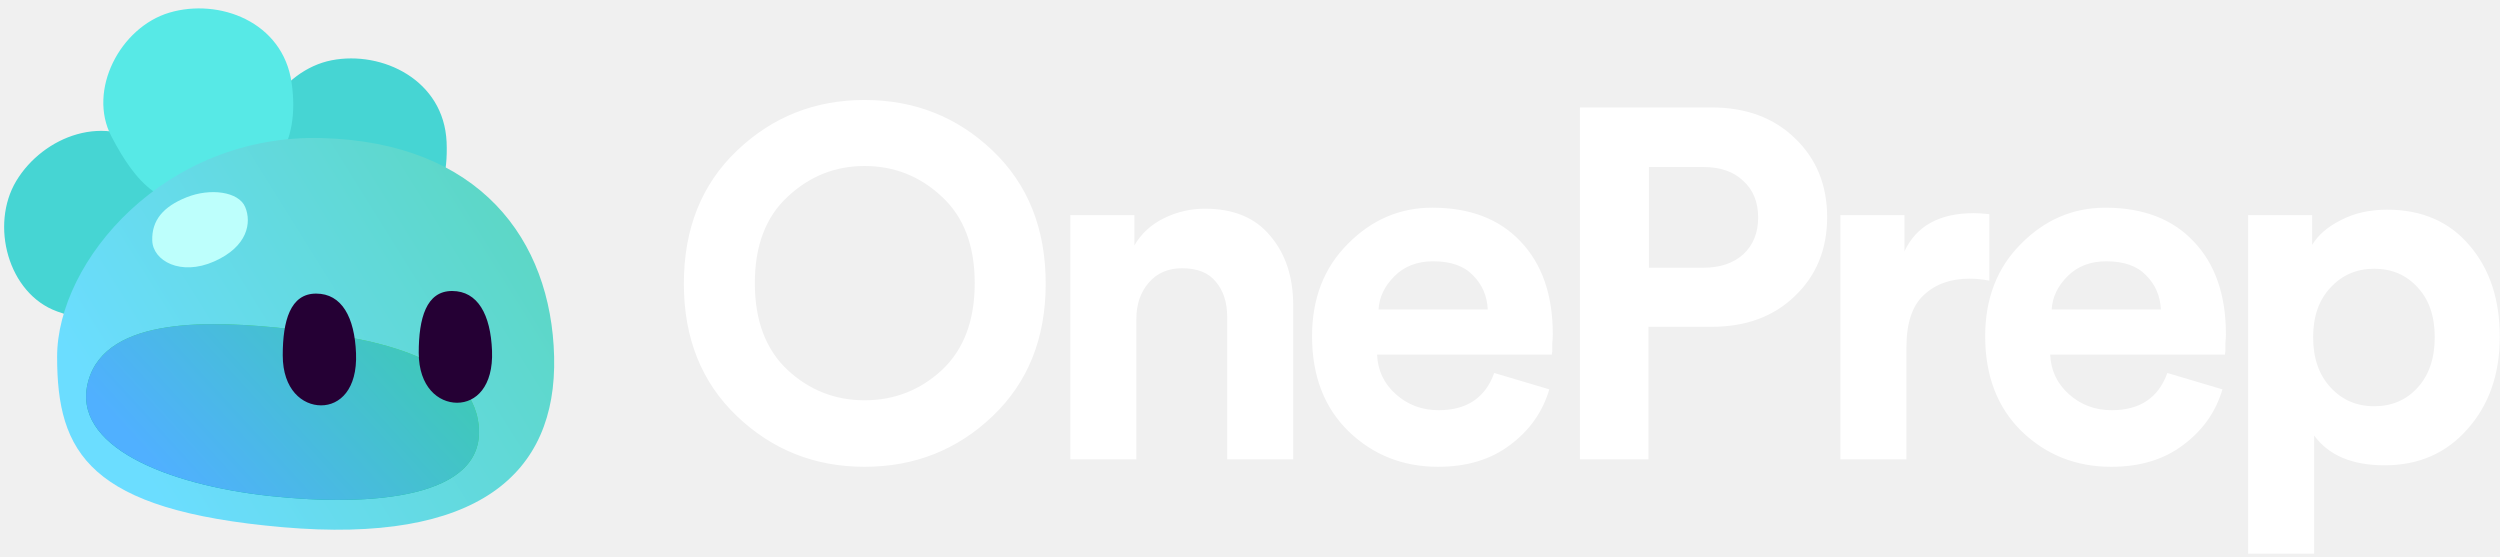
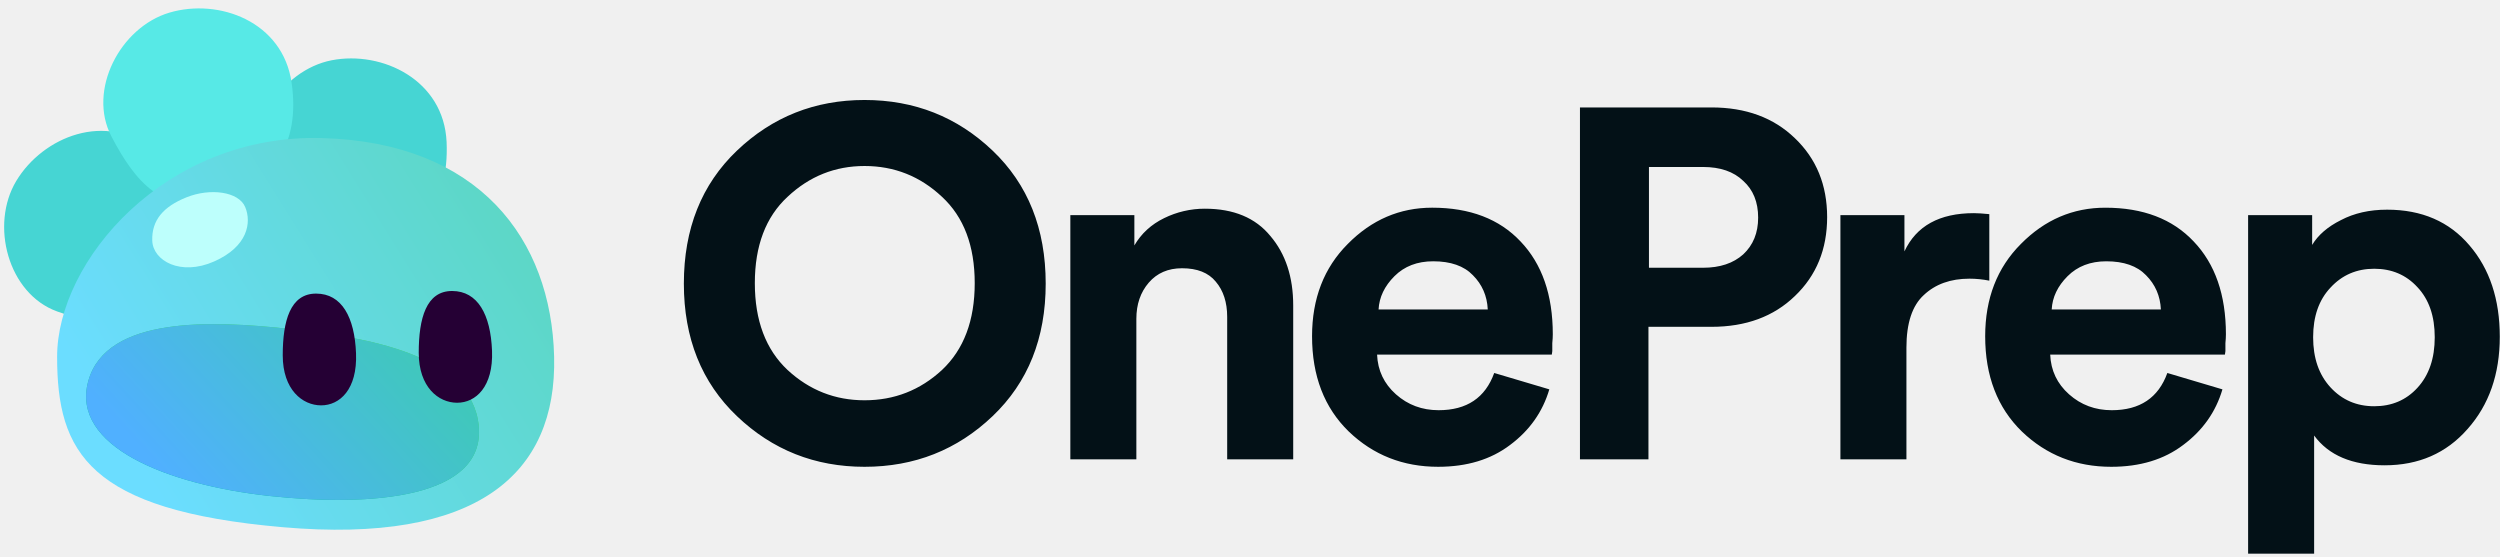
<svg xmlns="http://www.w3.org/2000/svg" width="1150" height="256" viewBox="0 0 1150 256" fill="none">
  <g clip-path="url(#clip0_1842_4186)">
    <path d="M26.201 143.23C48.701 151.39 68.535 154.047 82.131 131.503C95.728 108.959 92.928 87.414 70.871 69.181C48.811 50.948 19.732 62.927 7.517 83.18C-4.701 103.432 3.706 135.071 26.201 143.23ZM120.544 81.823C129.56 103.993 140.873 120.499 166.721 115.489C192.565 110.478 206.681 93.96 205.438 65.369C204.195 36.779 175.815 23.219 152.6 27.717C129.382 32.219 111.527 59.656 120.544 81.823Z" fill="#46D5D3" />
    <path d="M51.257 62.765C62.375 83.956 75.231 99.287 100.474 91.802C125.716 84.313 138.167 66.507 134.16 38.172C130.158 9.834 100.604 -0.918 77.93 5.811C55.255 12.54 40.139 41.569 51.257 62.765Z" fill="#57E9E6" />
    <path d="M148.07 63.508C220.318 65.467 253.598 109.97 254.899 164.104C256.199 218.234 219.412 250.307 130.028 242.513C40.651 234.724 26.274 208.055 26.274 164.104C26.274 120.153 75.813 61.55 148.07 63.508Z" fill="url(#paint0_linear_1842_4186)" />
    <mask id="mask0_1842_4186" style="mask-type:alpha" maskUnits="userSpaceOnUse" x="31" y="66" width="224" height="165">
      <path d="M146.444 66.133C216.986 68.092 254.899 122.413 254.895 164.104C254.895 205.796 232.68 230.676 146.44 230.676C60.205 230.676 31.675 208.055 31.675 164.104C31.675 120.153 75.898 64.175 146.444 66.133Z" fill="#644F9C" />
    </mask>
    <g mask="url(#mask0_1842_4186)">
      <path d="M98.528 120.259C83.058 127.118 70.327 119.946 70.038 110.677C69.75 101.408 74.98 95.082 85.853 90.742C96.727 86.402 109.804 88.105 112.794 95.248C115.785 102.388 113.997 113.4 98.528 120.259Z" fill="#BDFFFC" />
    </g>
    <path d="M132.998 151.284C167.903 155.067 217.1 162.865 220.221 195.954C223.338 229.039 171.118 233.265 124.148 228.165C77.178 223.065 32.227 205.312 40.615 175.234C48.998 145.16 98.101 147.493 133.002 151.28" fill="url(#paint1_linear_1842_4186)" />
    <path d="M132.998 151.284C167.903 155.067 217.1 162.865 220.221 195.954C223.338 229.039 171.118 233.265 124.148 228.165C77.178 223.065 32.227 205.312 40.615 175.234C48.998 145.16 98.101 147.493 133.002 151.28" fill="url(#paint2_linear_1842_4186)" />
    <path d="M226.332 161.345C226.979 177.924 218.852 185.263 210.274 185.263C201.695 185.263 192.618 178.079 192.618 162.251C192.618 146.424 196.072 133.856 207.945 133.856C219.823 133.856 225.686 144.766 226.332 161.345ZM163.775 162.544C164.421 179.123 156.294 186.466 147.716 186.466C139.138 186.466 130.06 179.281 130.06 163.45C130.06 147.619 133.514 135.054 145.388 135.054C157.265 135.054 163.129 145.965 163.775 162.544Z" fill="#250034" />
-     <path d="M362.293 90.518C352.248 99.802 347.225 113.045 347.225 130.247C347.225 147.449 352.248 160.768 362.293 170.203C372.343 179.487 384.141 184.129 397.686 184.129C411.385 184.129 423.257 179.487 433.302 170.203C443.347 160.765 448.37 147.447 448.37 130.247C448.37 113.048 443.347 99.805 433.302 90.518C423.257 81.08 411.385 76.361 397.686 76.361C384.141 76.361 372.343 81.08 362.293 90.518ZM314.575 130.475C314.575 105.208 322.718 84.811 339.005 69.282C355.291 53.76 374.852 45.997 397.686 45.995C420.669 45.995 440.304 53.757 456.59 69.282C472.877 84.808 481.02 105.205 481.02 130.475C481.02 155.59 472.877 175.91 456.59 191.435C440.304 206.963 420.669 214.727 397.686 214.727C374.849 214.727 355.289 206.963 339.005 191.435C322.718 175.913 314.575 155.592 314.575 130.475ZM522.724 146.688V211.298H492.357V98.97H521.809V112.896C525.006 107.418 529.572 103.233 535.507 100.34C541.333 97.474 547.74 95.989 554.232 96C567.473 96 577.52 100.185 584.371 108.556C591.374 116.778 594.875 127.434 594.875 140.524V211.302H564.504V145.774C564.504 139.072 562.754 133.667 559.254 129.56C555.906 125.451 550.731 123.396 543.728 123.396C537.335 123.396 532.236 125.604 528.433 130.02C524.627 134.433 522.724 139.991 522.724 146.688ZM634.14 142.344H684.373C684.07 136.103 681.786 130.851 677.522 126.59C673.413 122.323 667.324 120.191 659.257 120.194C651.951 120.194 646.014 122.478 641.447 127.045C636.879 131.612 634.444 136.712 634.14 142.344ZM687.34 171.569L712.684 179.102C709.639 189.451 703.626 197.975 694.646 204.674C685.82 211.373 674.785 214.723 661.541 214.723C645.406 214.723 631.706 209.319 620.442 198.51C609.178 187.549 603.546 172.937 603.546 154.673C603.546 137.322 609.025 123.166 619.983 112.205C630.947 101.093 643.886 95.537 658.802 95.537C676.153 95.537 689.699 100.711 699.441 111.059C709.337 121.413 714.285 135.646 714.285 153.758C714.285 154.978 714.208 156.347 714.053 157.867V161.524L713.826 163.121H633.458C633.761 170.427 636.653 176.515 642.133 181.386C647.614 186.257 654.159 188.692 661.768 188.692C674.706 188.692 683.23 182.984 687.34 171.569ZM758.516 123.164H783.405C791.166 123.164 797.33 121.11 801.898 117C806.465 112.736 808.749 107.104 808.749 100.104C808.749 92.952 806.465 87.32 801.898 83.208C797.485 78.944 791.32 76.812 783.405 76.812H758.516V123.164ZM787.285 150.333H758.288V211.302H726.78V49.42H787.285C803.114 49.42 815.901 54.138 825.645 63.573C835.538 73.011 840.485 85.114 840.485 99.881C840.485 114.645 835.538 126.746 825.645 136.184C815.901 145.619 803.114 150.337 787.285 150.337M915.082 98.507V129.105C912.076 128.499 909.018 128.193 905.952 128.191C897.277 128.191 890.276 130.702 884.947 135.725C879.616 140.595 876.952 148.663 876.955 159.927V211.302H846.588V98.966H876.04V115.635C881.52 103.913 892.176 98.052 908.008 98.052C909.682 98.052 912.04 98.204 915.082 98.507ZM943.779 142.348H994.007C993.707 136.107 991.424 130.855 987.16 126.594C983.048 122.327 976.96 120.195 968.895 120.198C961.589 120.198 955.652 122.482 951.085 127.049C946.517 131.616 944.082 136.716 943.779 142.348ZM996.978 171.573L1022.32 179.107C1019.28 189.455 1013.26 197.979 1004.28 204.678C995.453 211.377 984.418 214.727 971.179 214.727C955.044 214.727 941.345 209.323 930.081 198.514C918.816 187.553 913.185 172.941 913.185 154.677C913.185 137.326 918.664 123.17 929.621 112.209C940.582 101.097 953.52 95.541 968.436 95.541C985.79 95.541 999.337 100.715 1009.08 111.063C1018.97 121.417 1023.92 135.65 1023.92 153.763C1023.92 154.982 1023.84 156.351 1023.69 157.871V161.528L1023.46 163.125H943.092C943.398 170.431 946.29 176.519 951.767 181.39C957.25 186.261 963.797 188.696 971.406 188.696C984.342 188.696 992.866 182.989 996.978 171.573ZM1064.5 254.683H1034.13V98.966H1063.59V112.664C1066.33 108.097 1070.74 104.291 1076.83 101.246C1082.92 98.049 1090 96.451 1098.07 96.451C1114.05 96.454 1126.68 101.934 1135.97 112.892C1145.25 123.701 1149.9 137.706 1149.9 154.908C1149.9 172.111 1144.95 186.265 1135.05 197.372C1125.31 208.484 1112.6 214.04 1096.92 214.04C1082.01 214.04 1071.2 209.474 1064.5 200.342V254.683ZM1111.99 178.42C1117.32 172.636 1119.98 164.875 1119.98 155.136C1119.98 145.392 1117.32 137.704 1111.99 132.072C1106.82 126.44 1100.2 123.624 1092.13 123.624C1084.06 123.624 1077.36 126.515 1072.03 132.299C1066.71 137.934 1064.04 145.546 1064.04 155.136C1064.04 164.726 1066.71 172.411 1072.03 178.192C1077.36 183.979 1084.06 186.872 1092.13 186.872C1100.2 186.872 1106.82 184.055 1111.99 178.42Z" fill="white" />
+     <path d="M362.293 90.518C352.248 99.802 347.225 113.045 347.225 130.247C347.225 147.449 352.248 160.768 362.293 170.203C372.343 179.487 384.141 184.129 397.686 184.129C411.385 184.129 423.257 179.487 433.302 170.203C443.347 160.765 448.37 147.447 448.37 130.247C448.37 113.048 443.347 99.805 433.302 90.518C423.257 81.08 411.385 76.361 397.686 76.361C384.141 76.361 372.343 81.08 362.293 90.518ZM314.575 130.475C314.575 105.208 322.718 84.811 339.005 69.282C355.291 53.76 374.852 45.997 397.686 45.995C420.669 45.995 440.304 53.757 456.59 69.282C472.877 84.808 481.02 105.205 481.02 130.475C481.02 155.59 472.877 175.91 456.59 191.435C440.304 206.963 420.669 214.727 397.686 214.727C374.849 214.727 355.289 206.963 339.005 191.435C322.718 175.913 314.575 155.592 314.575 130.475ZM522.724 146.688V211.298H492.357V98.97H521.809V112.896C525.006 107.418 529.572 103.233 535.507 100.34C541.333 97.474 547.74 95.989 554.232 96C567.473 96 577.52 100.185 584.371 108.556C591.374 116.778 594.875 127.434 594.875 140.524V211.302H564.504V145.774C564.504 139.072 562.754 133.667 559.254 129.56C555.906 125.451 550.731 123.396 543.728 123.396C537.335 123.396 532.236 125.604 528.433 130.02C524.627 134.433 522.724 139.991 522.724 146.688ZM634.14 142.344H684.373C684.07 136.103 681.786 130.851 677.522 126.59C673.413 122.323 667.324 120.191 659.257 120.194C651.951 120.194 646.014 122.478 641.447 127.045C636.879 131.612 634.444 136.712 634.14 142.344ZM687.34 171.569L712.684 179.102C709.639 189.451 703.626 197.975 694.646 204.674C685.82 211.373 674.785 214.723 661.541 214.723C645.406 214.723 631.706 209.319 620.442 198.51C609.178 187.549 603.546 172.937 603.546 154.673C603.546 137.322 609.025 123.166 619.983 112.205C630.947 101.093 643.886 95.537 658.802 95.537C676.153 95.537 689.699 100.711 699.441 111.059C709.337 121.413 714.285 135.646 714.285 153.758C714.285 154.978 714.208 156.347 714.053 157.867V161.524L713.826 163.121H633.458C633.761 170.427 636.653 176.515 642.133 181.386C647.614 186.257 654.159 188.692 661.768 188.692C674.706 188.692 683.23 182.984 687.34 171.569ZM758.516 123.164H783.405C791.166 123.164 797.33 121.11 801.898 117C806.465 112.736 808.749 107.104 808.749 100.104C808.749 92.952 806.465 87.32 801.898 83.208C797.485 78.944 791.32 76.812 783.405 76.812H758.516V123.164ZM787.285 150.333H758.288V211.302H726.78V49.42H787.285C803.114 49.42 815.901 54.138 825.645 63.573C835.538 73.011 840.485 85.114 840.485 99.881C840.485 114.645 835.538 126.746 825.645 136.184C815.901 145.619 803.114 150.337 787.285 150.337M915.082 98.507V129.105C912.076 128.499 909.018 128.193 905.952 128.191C897.277 128.191 890.276 130.702 884.947 135.725C879.616 140.595 876.952 148.663 876.955 159.927V211.302H846.588V98.966H876.04V115.635C881.52 103.913 892.176 98.052 908.008 98.052C909.682 98.052 912.04 98.204 915.082 98.507ZM943.779 142.348H994.007C993.707 136.107 991.424 130.855 987.16 126.594C983.048 122.327 976.96 120.195 968.895 120.198C961.589 120.198 955.652 122.482 951.085 127.049C946.517 131.616 944.082 136.716 943.779 142.348ZM996.978 171.573L1022.32 179.107C1019.28 189.455 1013.26 197.979 1004.28 204.678C995.453 211.377 984.418 214.727 971.179 214.727C955.044 214.727 941.345 209.323 930.081 198.514C918.816 187.553 913.185 172.941 913.185 154.677C913.185 137.326 918.664 123.17 929.621 112.209C940.582 101.097 953.52 95.541 968.436 95.541C985.79 95.541 999.337 100.715 1009.08 111.063C1018.97 121.417 1023.92 135.65 1023.92 153.763C1023.92 154.982 1023.84 156.351 1023.69 157.871V161.528L1023.46 163.125H943.092C943.398 170.431 946.29 176.519 951.767 181.39C957.25 186.261 963.797 188.696 971.406 188.696C984.342 188.696 992.866 182.989 996.978 171.573ZM1064.5 254.683H1034.13V98.966H1063.59V112.664C1066.33 108.097 1070.74 104.291 1076.83 101.246C1082.92 98.049 1090 96.451 1098.07 96.451C1114.05 96.454 1126.68 101.934 1135.97 112.892C1145.25 123.701 1149.9 137.706 1149.9 154.908C1149.9 172.111 1144.95 186.265 1135.05 197.372C1125.31 208.484 1112.6 214.04 1096.92 214.04C1082.01 214.04 1071.2 209.474 1064.5 200.342V254.683ZM1111.99 178.42C1117.32 172.636 1119.98 164.875 1119.98 155.136C1119.98 145.392 1117.32 137.704 1111.99 132.072C1106.82 126.44 1100.2 123.624 1092.13 123.624C1084.06 123.624 1077.36 126.515 1072.03 132.299C1066.71 137.934 1064.04 145.546 1064.04 155.136C1064.04 164.726 1066.71 172.411 1072.03 178.192C1077.36 183.979 1084.06 186.872 1092.13 186.872C1100.2 186.872 1106.82 184.055 1111.99 178.42Z" fill="#031117" />
  </g>
  <defs>
    <linearGradient id="paint0_linear_1842_4186" x1="60.294" y1="208.087" x2="262.688" y2="81.948" gradientUnits="userSpaceOnUse">
      <stop stop-color="#6BDDFF" />
      <stop offset="1" stop-color="#5AD6BD" />
    </linearGradient>
    <linearGradient id="paint1_linear_1842_4186" x1="167.782" y1="148.817" x2="133.299" y2="241.128" gradientUnits="userSpaceOnUse">
      <stop stop-color="#4FDF60" />
      <stop offset="1" stop-color="#00B5AC" />
    </linearGradient>
    <linearGradient id="paint2_linear_1842_4186" x1="63.825" y1="205.824" x2="172.26" y2="106.951" gradientUnits="userSpaceOnUse">
      <stop stop-color="#50B0FF" />
      <stop offset="1" stop-color="#3DCCAF" />
    </linearGradient>
    <clipPath id="clip0_1842_4186">
      <rect width="1149.97" height="256" fill="white" />
    </clipPath>
  </defs>
</svg>
